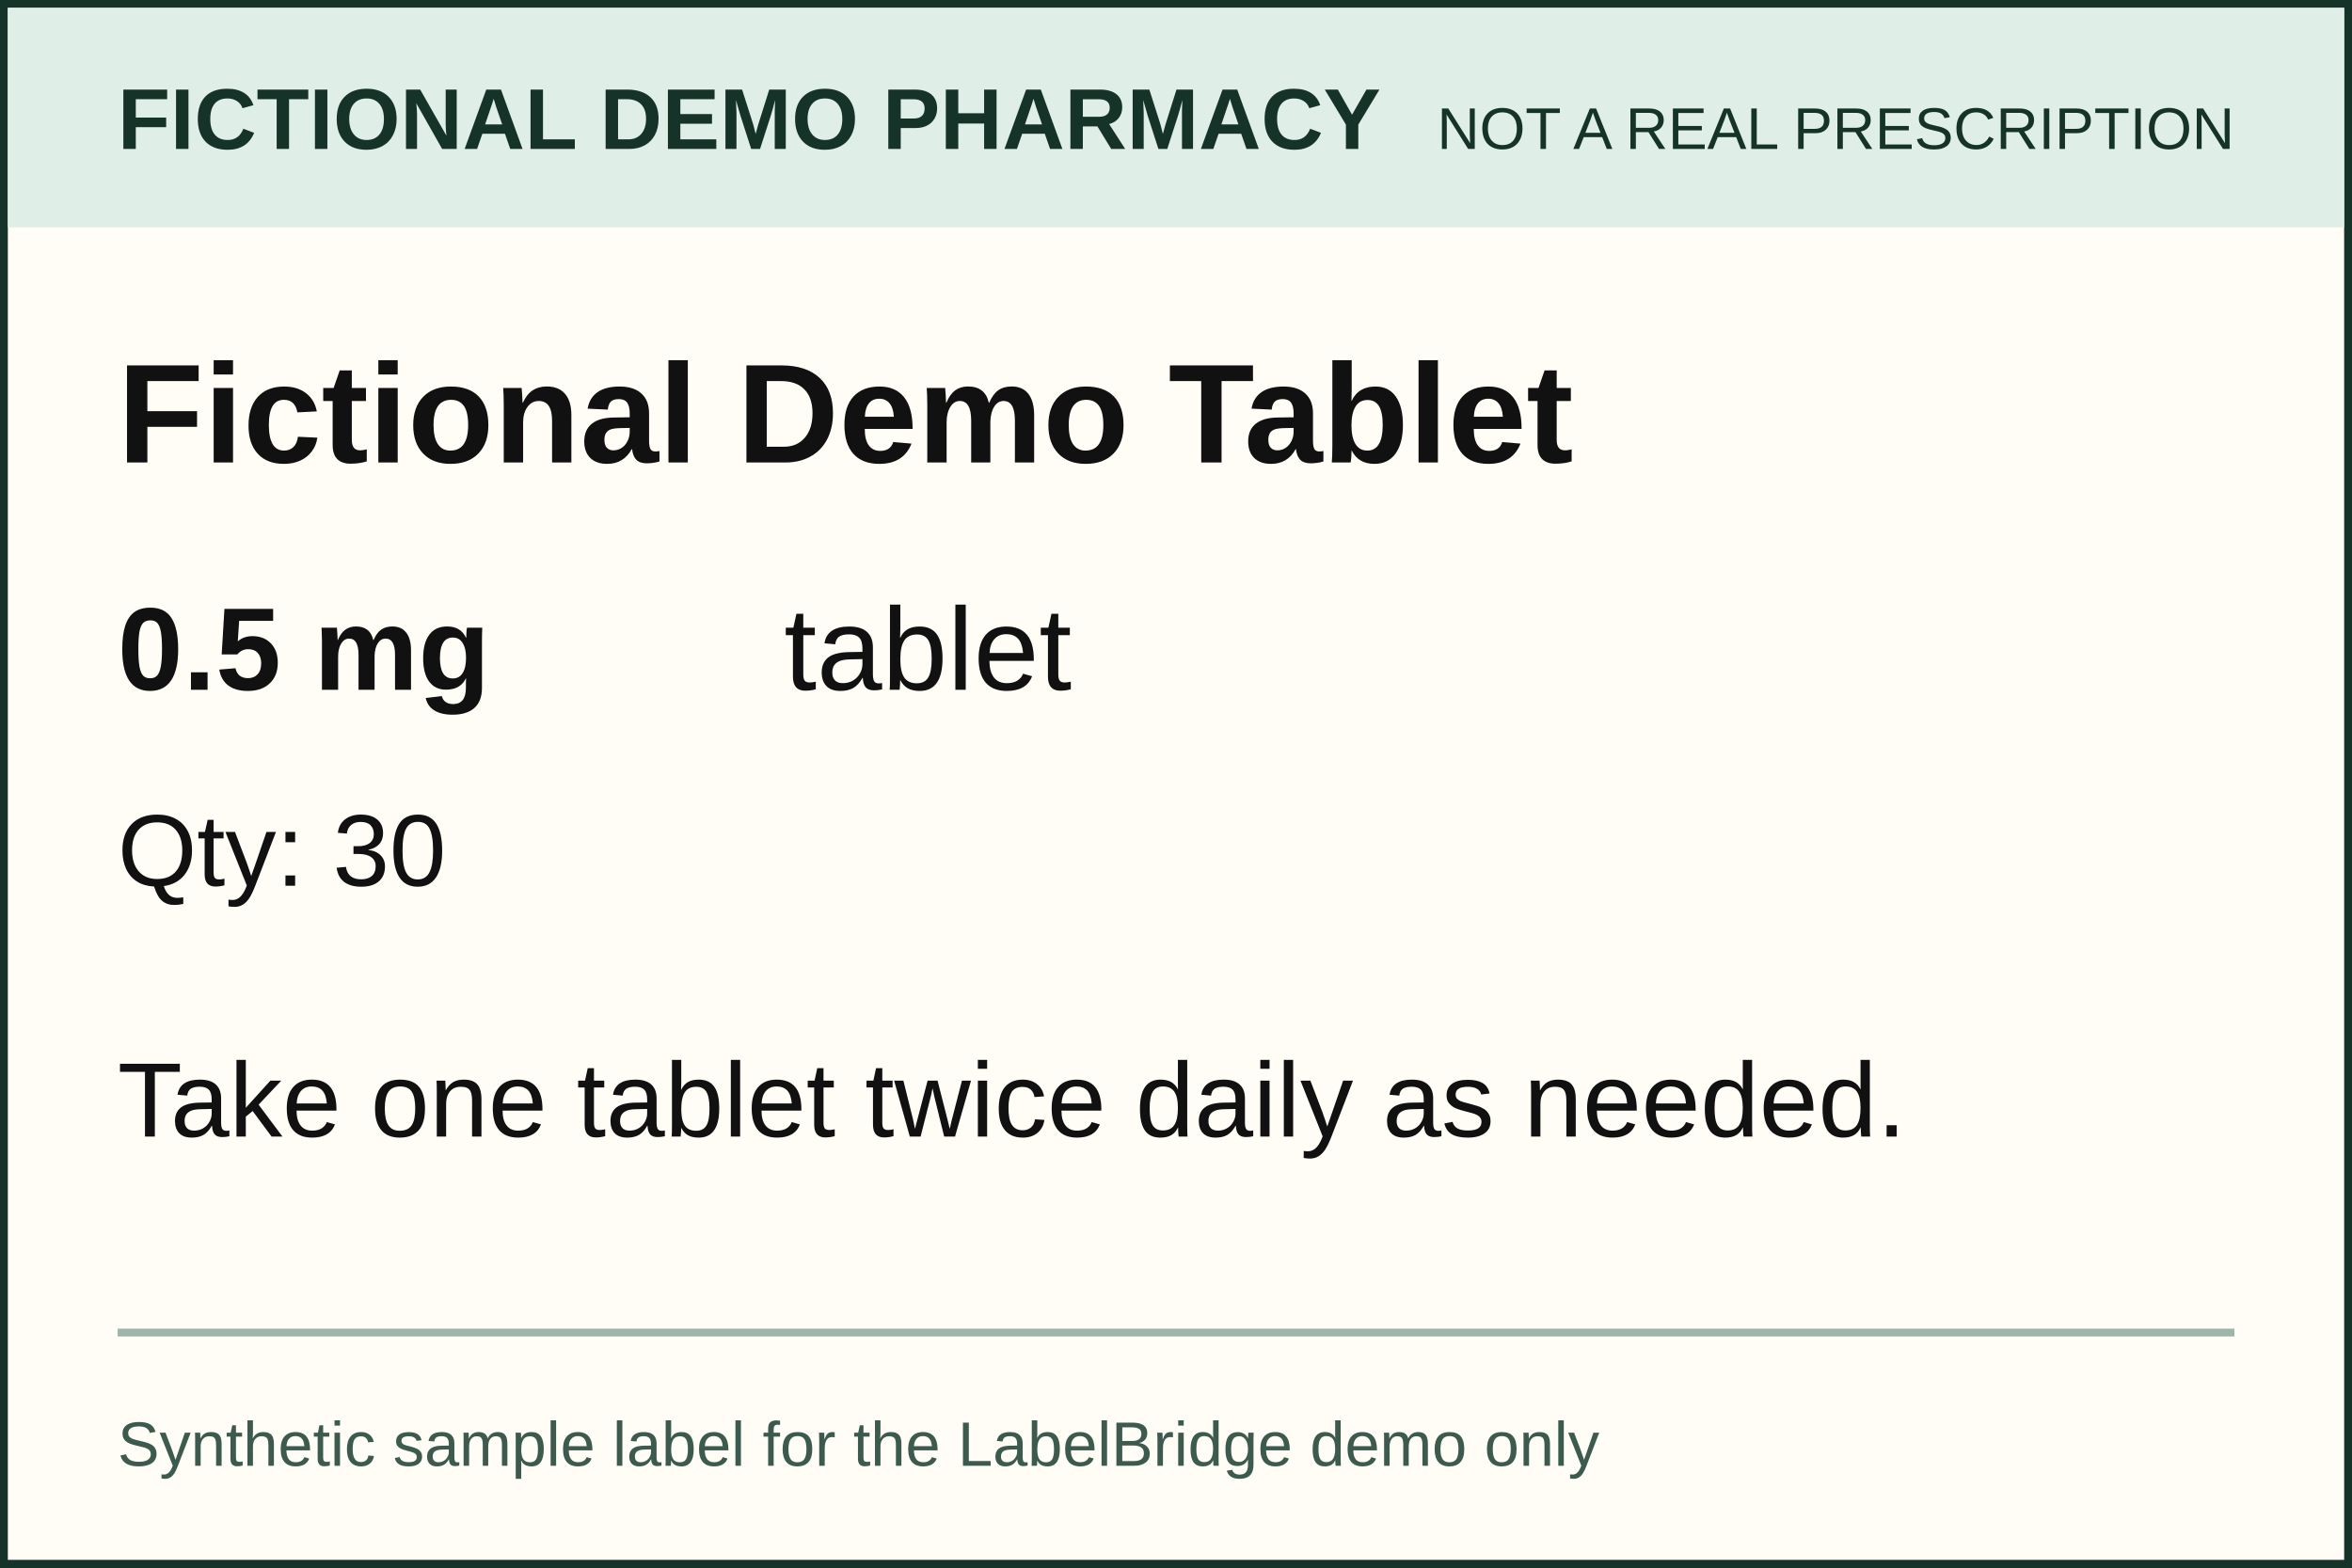
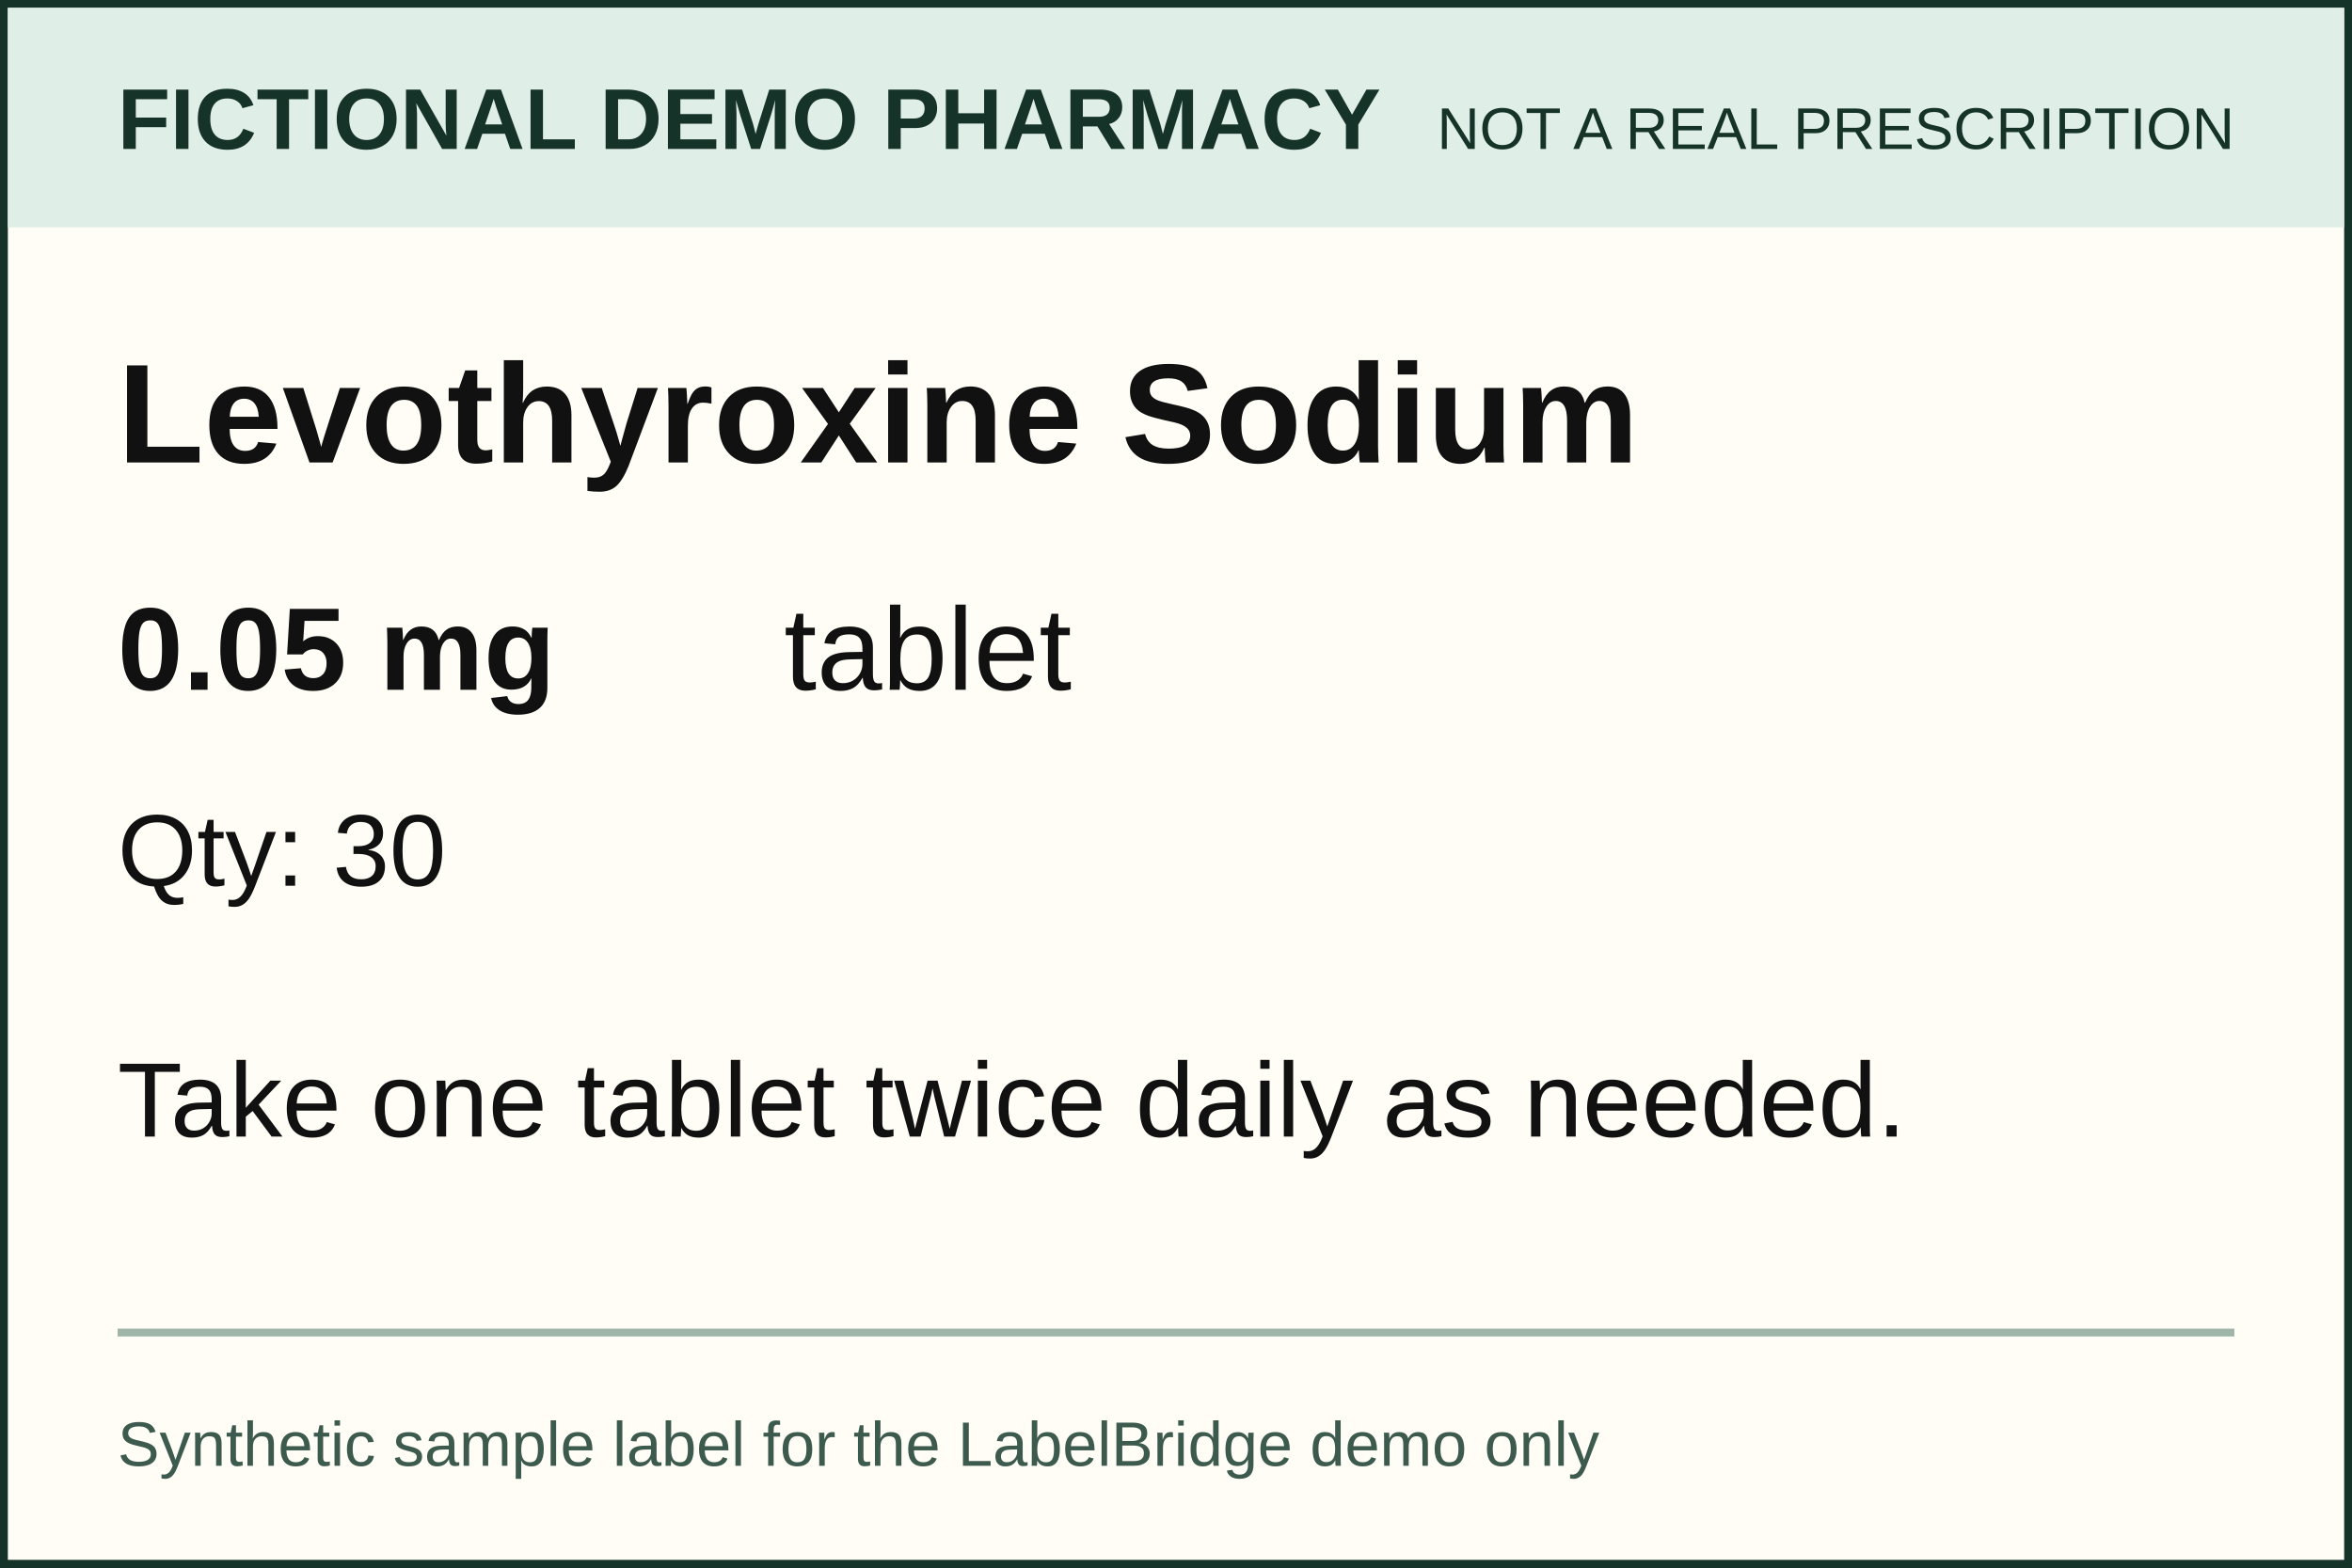
<svg xmlns="http://www.w3.org/2000/svg" width="600" height="400" viewBox="0 0 600 400" font-family="Arial, Helvetica, sans-serif">
  <defs>
    <filter id="smudge">
      <feGaussianBlur stdDeviation="7" />
    </filter>
  </defs>
  <rect width="600" height="400" fill="#fffdf6" stroke="#163329" stroke-width="4" />
  <rect x="2" y="2" width="596" height="56" fill="#dfeee6" />
  <text x="30" y="38" font-size="22" font-weight="bold" fill="#163329">FICTIONAL DEMO PHARMACY</text>
  <text x="570" y="38" font-size="15" fill="#163329" text-anchor="end">NOT A REAL PRESCRIPTION</text>
-   <text x="30" y="118" font-size="36" font-weight="bold" fill="#111">Fictional Demo Tablet</text>
-   <text x="30" y="176" font-size="30" font-weight="bold" fill="#111">0.5 mg</text>
+   <text x="30" y="118" font-size="36" font-weight="bold" fill="#111">Levothyroxine Sodium</text>
+   <text x="30" y="176" font-size="30" font-weight="bold" fill="#111">0.05 mg</text>
  <text x="200" y="176" font-size="30" fill="#111">tablet</text>
  <text x="30" y="226" font-size="26" fill="#111">Qty: 30</text>
  <text x="30" y="290" font-size="27" fill="#111">Take one tablet twice daily as needed.</text>
  <line x1="30" y1="340" x2="570" y2="340" stroke="#9fb5aa" stroke-width="2" />
  <text x="30" y="374" font-size="16" fill="#3c5a4e">Synthetic sample label for the LabelBridge demo only</text>
</svg>
